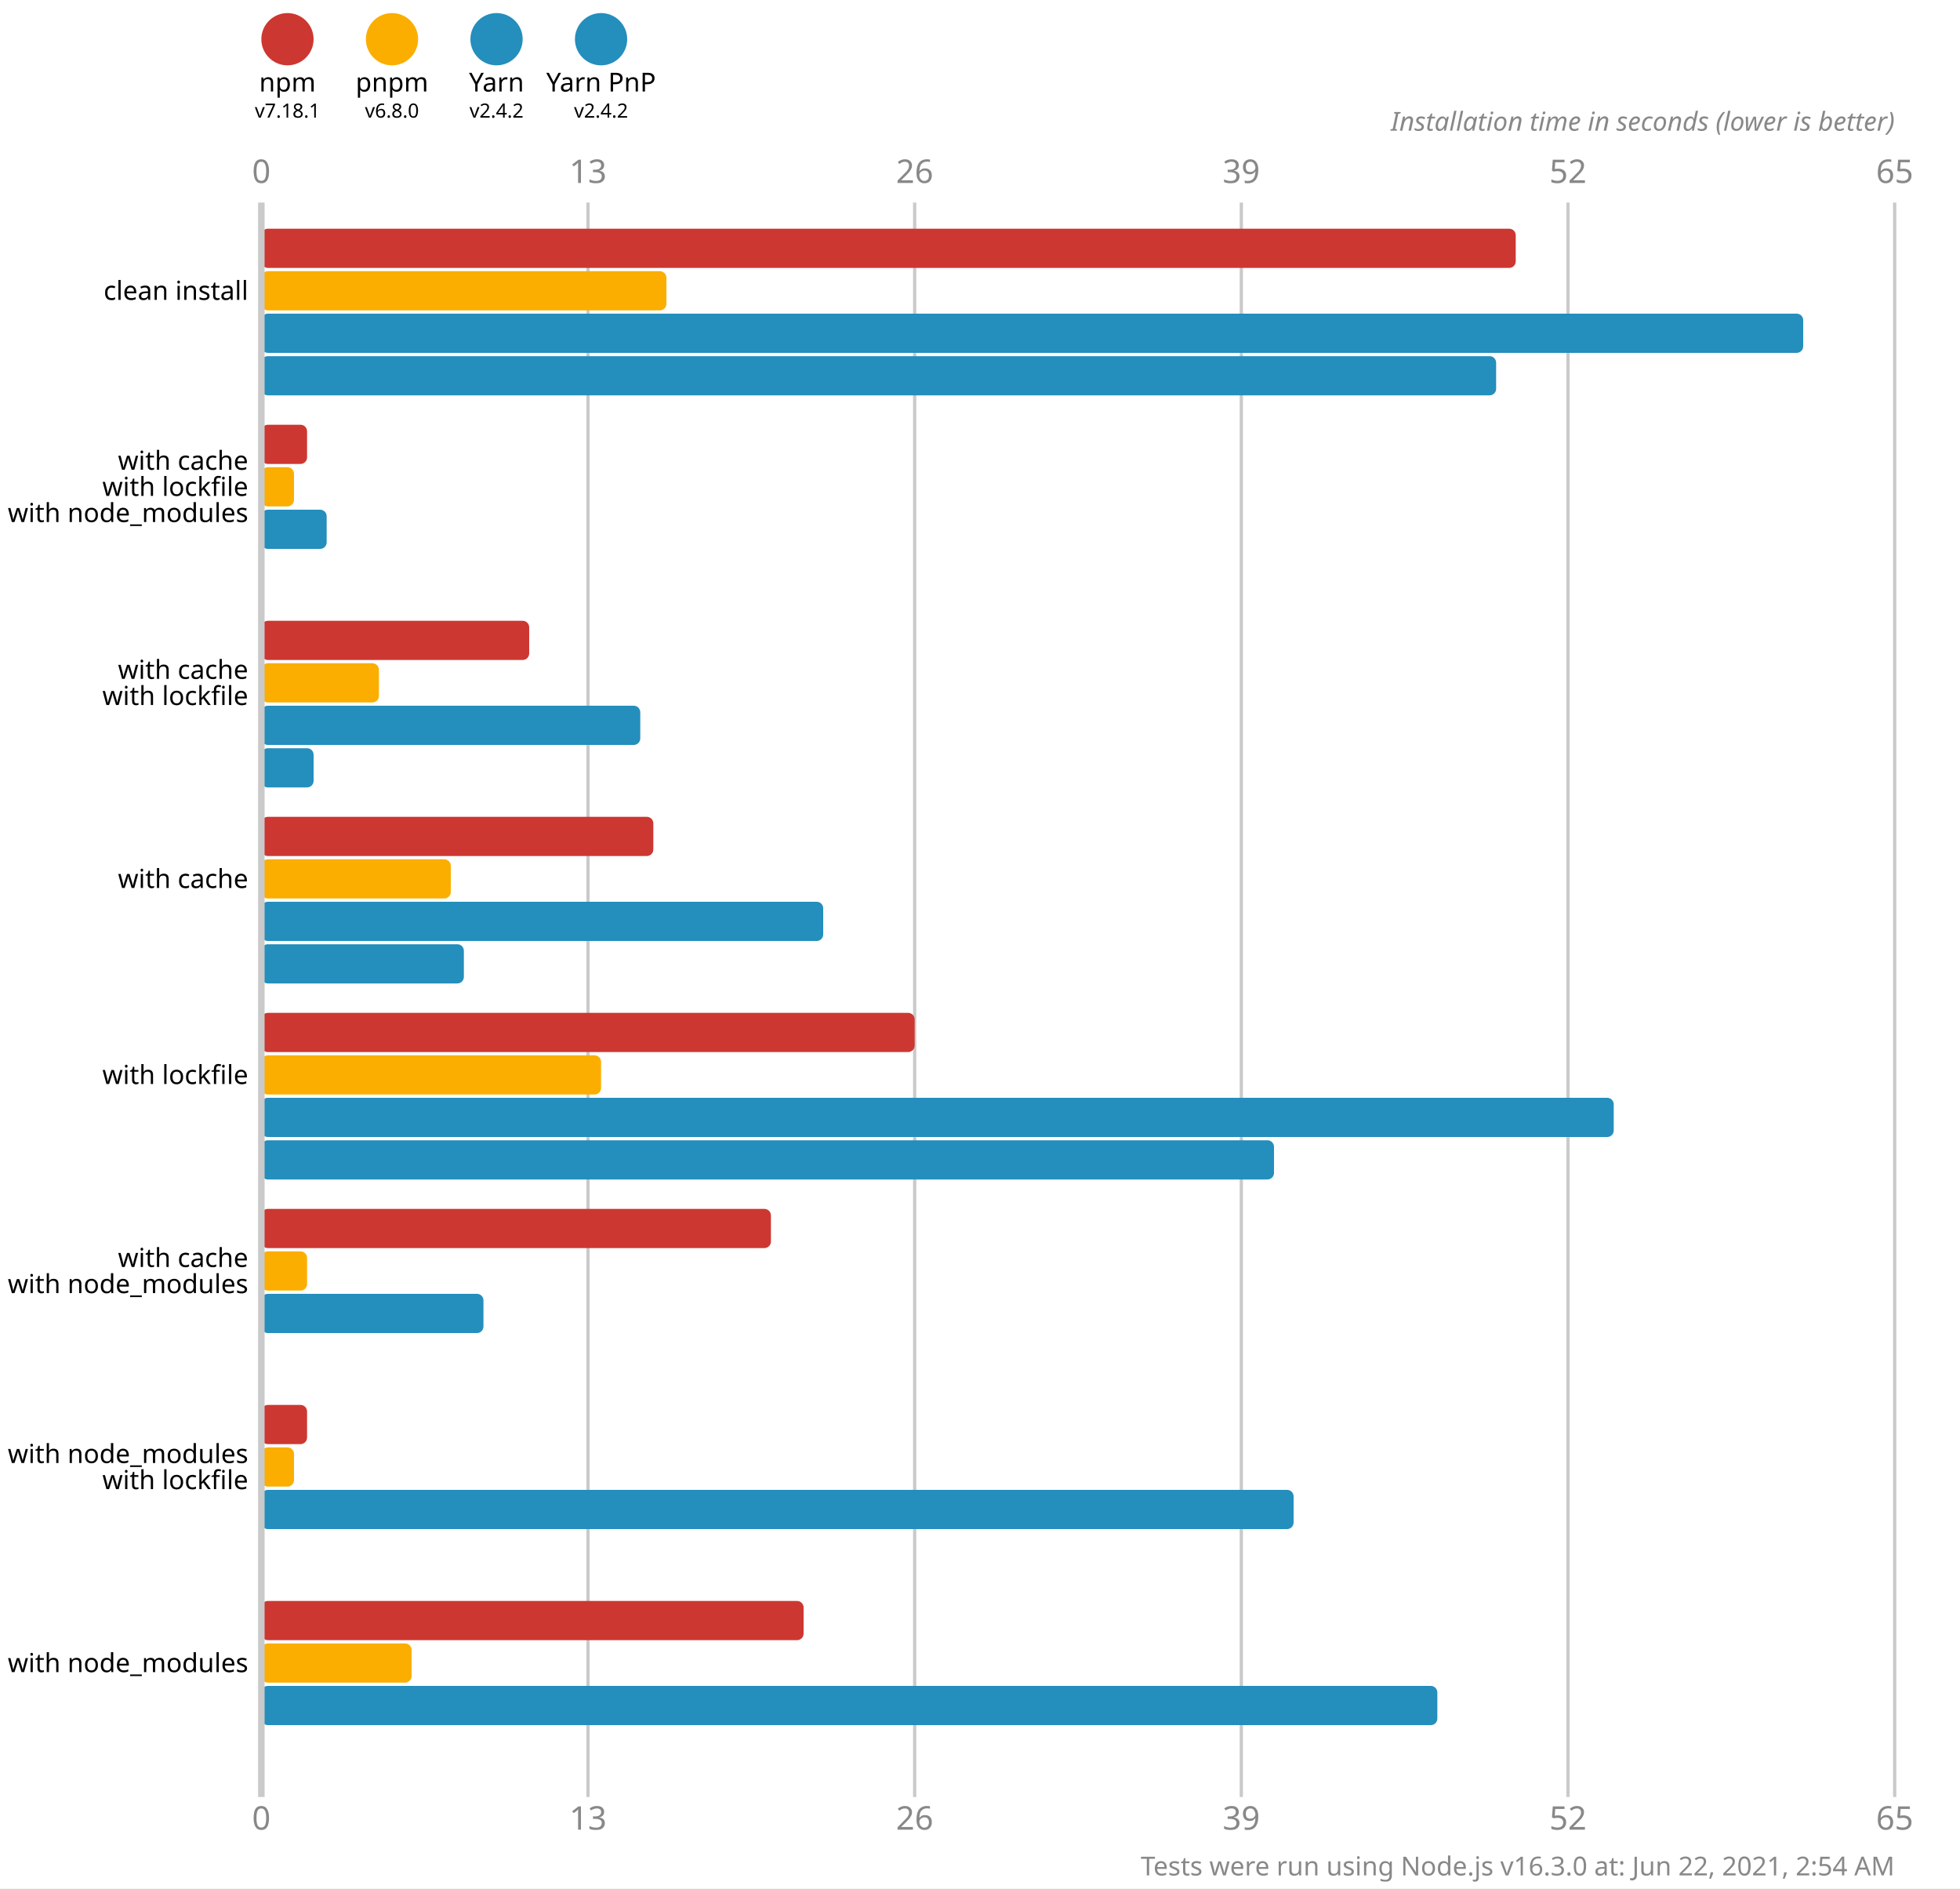
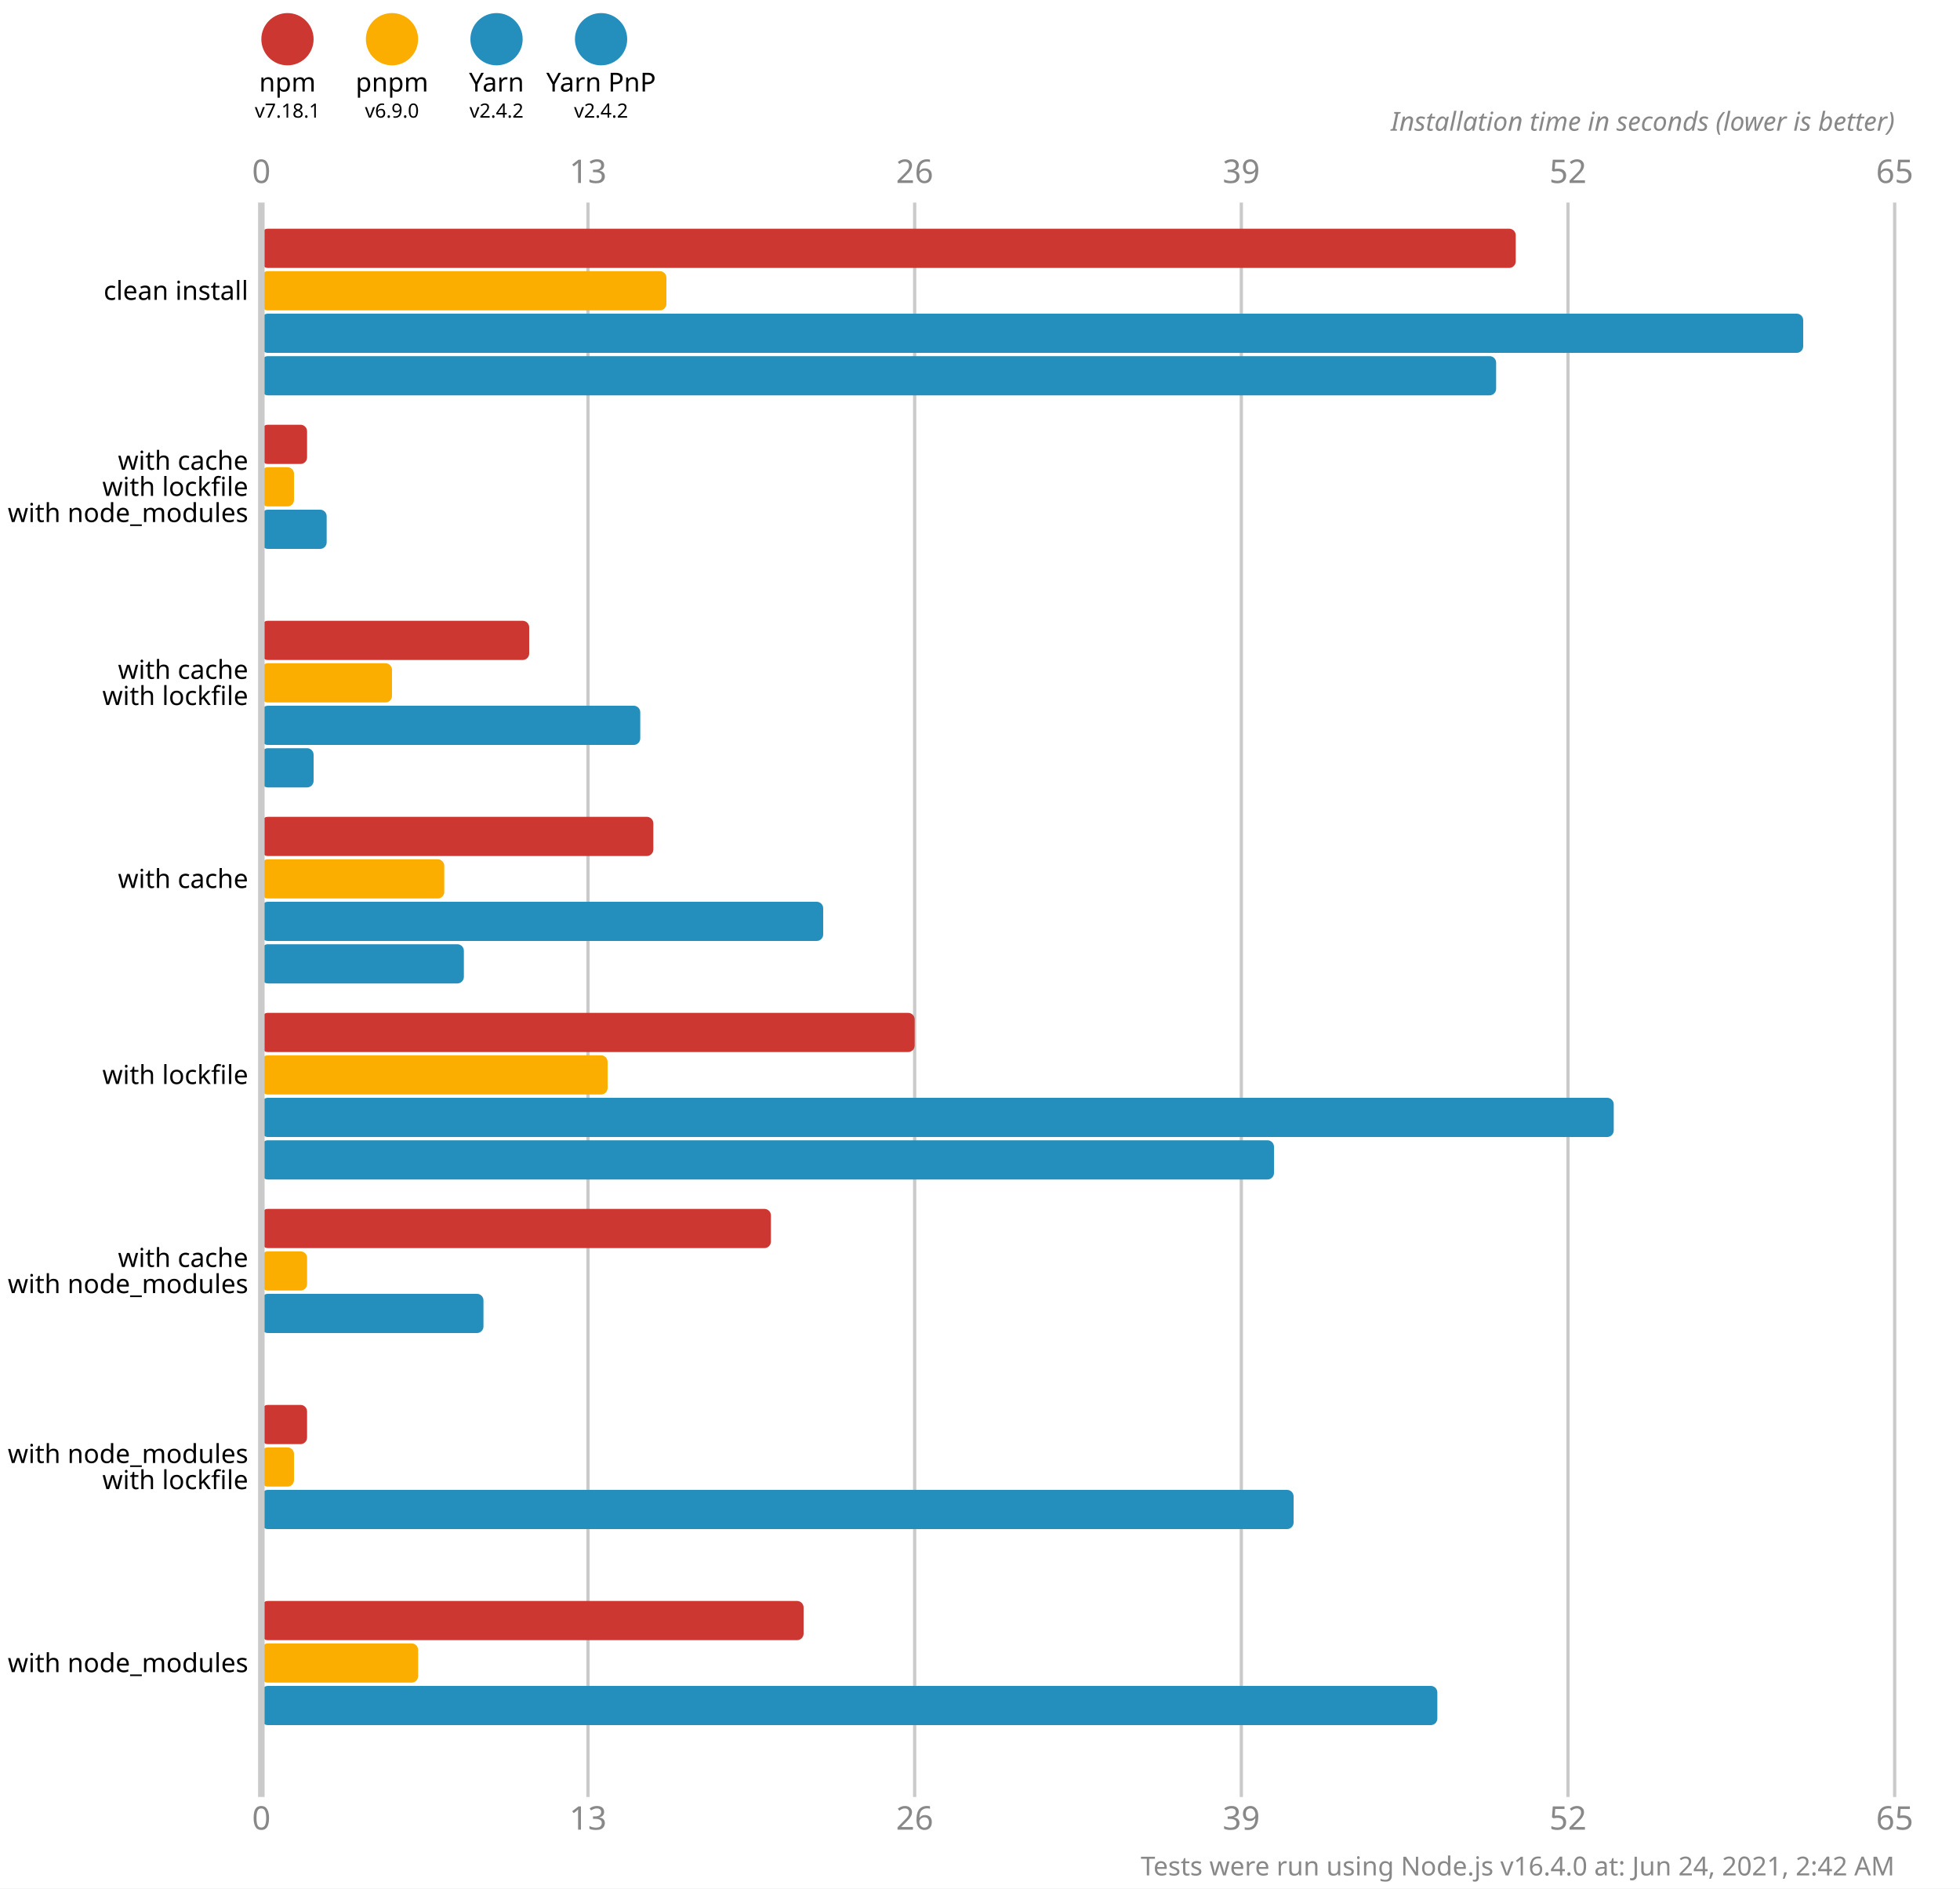
<svg xmlns="http://www.w3.org/2000/svg" version="1.1" viewBox="0 0 300 289">
  <style>
    .font { font-family: sans-serif; }
    .s3 { font-size: 3px; }
    .s4 { font-size: 4px; }
    .s5 { font-size: 5px; }
    .line { stroke: #cacaca; }
    .width { stroke-width: 0.5; }
    .text { fill: #888; }
  </style>
  <rect x="0" y="0" width="300" height="289" fill="#fff" />
  <circle cx="44" cy="6" r="4" fill="#cd3731" />
  <text x="44" y="14" class="font s4" text-anchor="middle">npm</text>
  <text x="44" y="18" class="font s3" text-anchor="middle">v7.18.1</text>
  <circle cx="60" cy="6" r="4" fill="#fbae00" />
  <text x="60" y="14" class="font s4" text-anchor="middle">pnpm</text>
-   <text x="60" y="18" class="font s3" text-anchor="middle">v6.8.0</text>
+   <text x="60" y="18" class="font s3" text-anchor="middle">v6.9.0</text>
  <circle cx="76" cy="6" r="4" fill="#248ebd" />
  <text x="76" y="14" class="font s4" text-anchor="middle">Yarn</text>
  <text x="76" y="18" class="font s3" text-anchor="middle">v2.4.2</text>
  <circle cx="92" cy="6" r="4" fill="#248ebd" />
  <text x="92" y="14" class="font s4" text-anchor="middle">Yarn PnP</text>
  <text x="92" y="18" class="font s3" text-anchor="middle">v2.4.2</text>
  <text x="40" y="28" class="font s5 text" text-anchor="middle">0</text>
  <text x="40" y="280" class="font s5 text" text-anchor="middle">0</text>
  <line x1="90" y1="31" x2="90" y2="275" class="line width" />
  <text x="90" y="28" class="font s5 text" text-anchor="middle">13</text>
  <text x="90" y="280" class="font s5 text" text-anchor="middle">13</text>
  <line x1="140" y1="31" x2="140" y2="275" class="line width" />
  <text x="140" y="28" class="font s5 text" text-anchor="middle">26</text>
  <text x="140" y="280" class="font s5 text" text-anchor="middle">26</text>
  <line x1="190" y1="31" x2="190" y2="275" class="line width" />
  <text x="190" y="28" class="font s5 text" text-anchor="middle">39</text>
  <text x="190" y="280" class="font s5 text" text-anchor="middle">39</text>
  <line x1="240" y1="31" x2="240" y2="275" class="line width" />
  <text x="240" y="28" class="font s5 text" text-anchor="middle">52</text>
  <text x="240" y="280" class="font s5 text" text-anchor="middle">52</text>
  <line x1="290" y1="31" x2="290" y2="275" class="line width" />
  <text x="290" y="28" class="font s5 text" text-anchor="middle">65</text>
  <text x="290" y="280" class="font s5 text" text-anchor="middle">65</text>
  <text x="290" y="20" class="font s4 text" font-style="italic" text-anchor="end">Installation time in seconds (lower is better)</text>
  <rect x="40" y="35" width="192" height="6" fill="#cd3731" rx="1" ry="1" />
  <rect x="40" y="41.5" width="62" height="6" fill="#fbae00" rx="1" ry="1" />
  <rect x="40" y="48" width="236" height="6" fill="#248ebd" rx="1" ry="1" />
  <rect x="40" y="54.5" width="189" height="6" fill="#248ebd" rx="1" ry="1" />
  <rect x="40" y="65" width="7" height="6" fill="#cd3731" rx="1" ry="1" />
  <rect x="40" y="71.5" width="5" height="6" fill="#fbae00" rx="1" ry="1" />
  <rect x="40" y="78" width="10" height="6" fill="#248ebd" rx="1" ry="1" />
  <rect x="40" y="84.5" width="0" height="6" fill="#248ebd" rx="1" ry="1" />
  <rect x="40" y="95" width="41" height="6" fill="#cd3731" rx="1" ry="1" />
-   <rect x="40" y="101.5" width="18" height="6" fill="#fbae00" rx="1" ry="1" />
+   <rect x="40" y="101.5" width="20" height="6" fill="#fbae00" rx="1" ry="1" />
  <rect x="40" y="108" width="58" height="6" fill="#248ebd" rx="1" ry="1" />
  <rect x="40" y="114.5" width="8" height="6" fill="#248ebd" rx="1" ry="1" />
  <rect x="40" y="125" width="60" height="6" fill="#cd3731" rx="1" ry="1" />
-   <rect x="40" y="131.5" width="29" height="6" fill="#fbae00" rx="1" ry="1" />
+   <rect x="40" y="131.5" width="28" height="6" fill="#fbae00" rx="1" ry="1" />
  <rect x="40" y="138" width="86" height="6" fill="#248ebd" rx="1" ry="1" />
  <rect x="40" y="144.5" width="31" height="6" fill="#248ebd" rx="1" ry="1" />
  <rect x="40" y="155" width="100" height="6" fill="#cd3731" rx="1" ry="1" />
-   <rect x="40" y="161.5" width="52" height="6" fill="#fbae00" rx="1" ry="1" />
+   <rect x="40" y="161.5" width="53" height="6" fill="#fbae00" rx="1" ry="1" />
  <rect x="40" y="168" width="207" height="6" fill="#248ebd" rx="1" ry="1" />
  <rect x="40" y="174.5" width="155" height="6" fill="#248ebd" rx="1" ry="1" />
  <rect x="40" y="185" width="78" height="6" fill="#cd3731" rx="1" ry="1" />
  <rect x="40" y="191.5" width="7" height="6" fill="#fbae00" rx="1" ry="1" />
  <rect x="40" y="198" width="34" height="6" fill="#248ebd" rx="1" ry="1" />
  <rect x="40" y="204.5" width="0" height="6" fill="#248ebd" rx="1" ry="1" />
  <rect x="40" y="215" width="7" height="6" fill="#cd3731" rx="1" ry="1" />
  <rect x="40" y="221.5" width="5" height="6" fill="#fbae00" rx="1" ry="1" />
  <rect x="40" y="228" width="158" height="6" fill="#248ebd" rx="1" ry="1" />
  <rect x="40" y="234.5" width="0" height="6" fill="#248ebd" rx="1" ry="1" />
  <rect x="40" y="245" width="83" height="6" fill="#cd3731" rx="1" ry="1" />
-   <rect x="40" y="251.5" width="23" height="6" fill="#fbae00" rx="1" ry="1" />
+   <rect x="40" y="251.5" width="24" height="6" fill="#fbae00" rx="1" ry="1" />
  <rect x="40" y="258" width="180" height="6" fill="#248ebd" rx="1" ry="1" />
  <rect x="40" y="264.5" width="0" height="6" fill="#248ebd" rx="1" ry="1" />
  <line x1="40" y1="31" x2="40" y2="275" class="line" />
  <text x="38" y="44.5" class="font s4" dominant-baseline="middle" text-anchor="end">clean install</text>
  <text x="38" y="70.5" class="font s4" dominant-baseline="middle" text-anchor="end">with cache</text>
  <text x="38" y="74.5" class="font s4" dominant-baseline="middle" text-anchor="end">with lockfile</text>
  <text x="38" y="78.5" class="font s4" dominant-baseline="middle" text-anchor="end">with node_modules</text>
  <text x="38" y="102.5" class="font s4" dominant-baseline="middle" text-anchor="end">with cache</text>
  <text x="38" y="106.5" class="font s4" dominant-baseline="middle" text-anchor="end">with lockfile</text>
  <text x="38" y="134.5" class="font s4" dominant-baseline="middle" text-anchor="end">with cache</text>
  <text x="38" y="164.5" class="font s4" dominant-baseline="middle" text-anchor="end">with lockfile</text>
  <text x="38" y="192.5" class="font s4" dominant-baseline="middle" text-anchor="end">with cache</text>
  <text x="38" y="196.5" class="font s4" dominant-baseline="middle" text-anchor="end">with node_modules</text>
  <text x="38" y="222.5" class="font s4" dominant-baseline="middle" text-anchor="end">with node_modules</text>
  <text x="38" y="226.5" class="font s4" dominant-baseline="middle" text-anchor="end">with lockfile</text>
  <text x="38" y="254.5" class="font s4" dominant-baseline="middle" text-anchor="end">with node_modules</text>
-   <text x="290" y="287" class="font s4 text" text-anchor="end">Tests were run using Node.js v16.3.0 at: Jun 22, 2021, 2:54 AM</text>
+   <text x="290" y="287" class="font s4 text" text-anchor="end">Tests were run using Node.js v16.4.0 at: Jun 24, 2021, 2:42 AM</text>
</svg>
